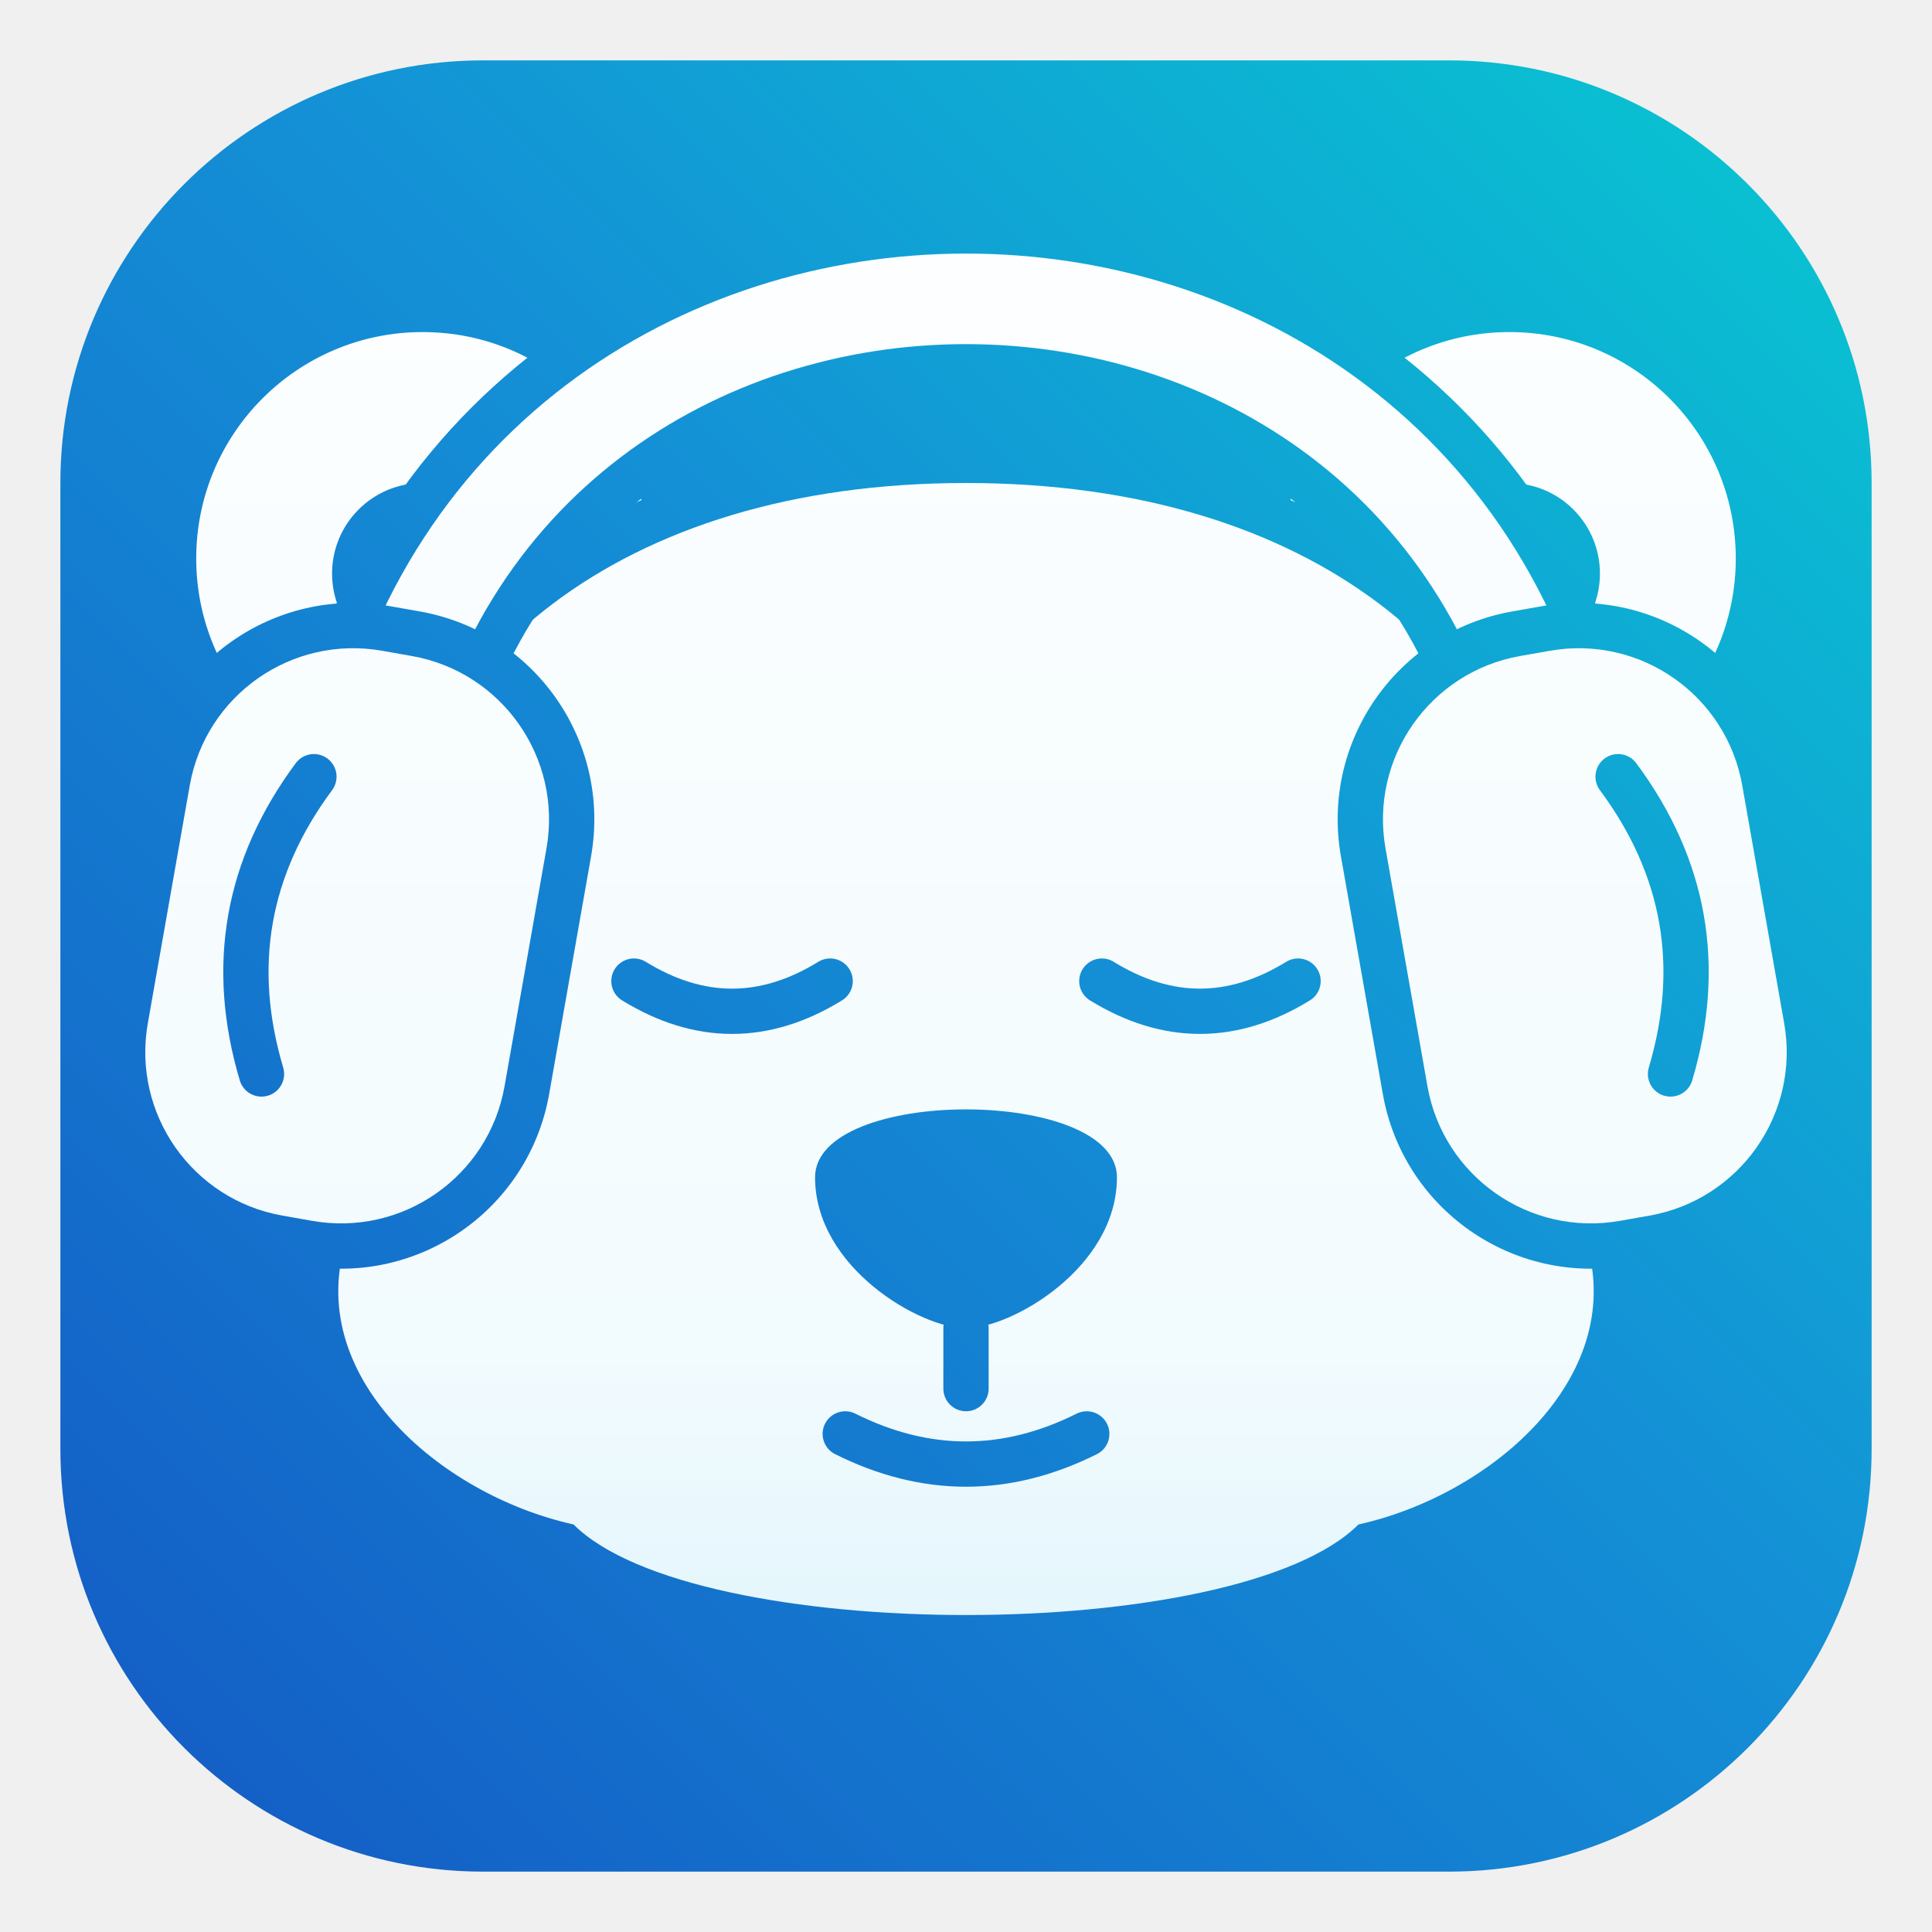
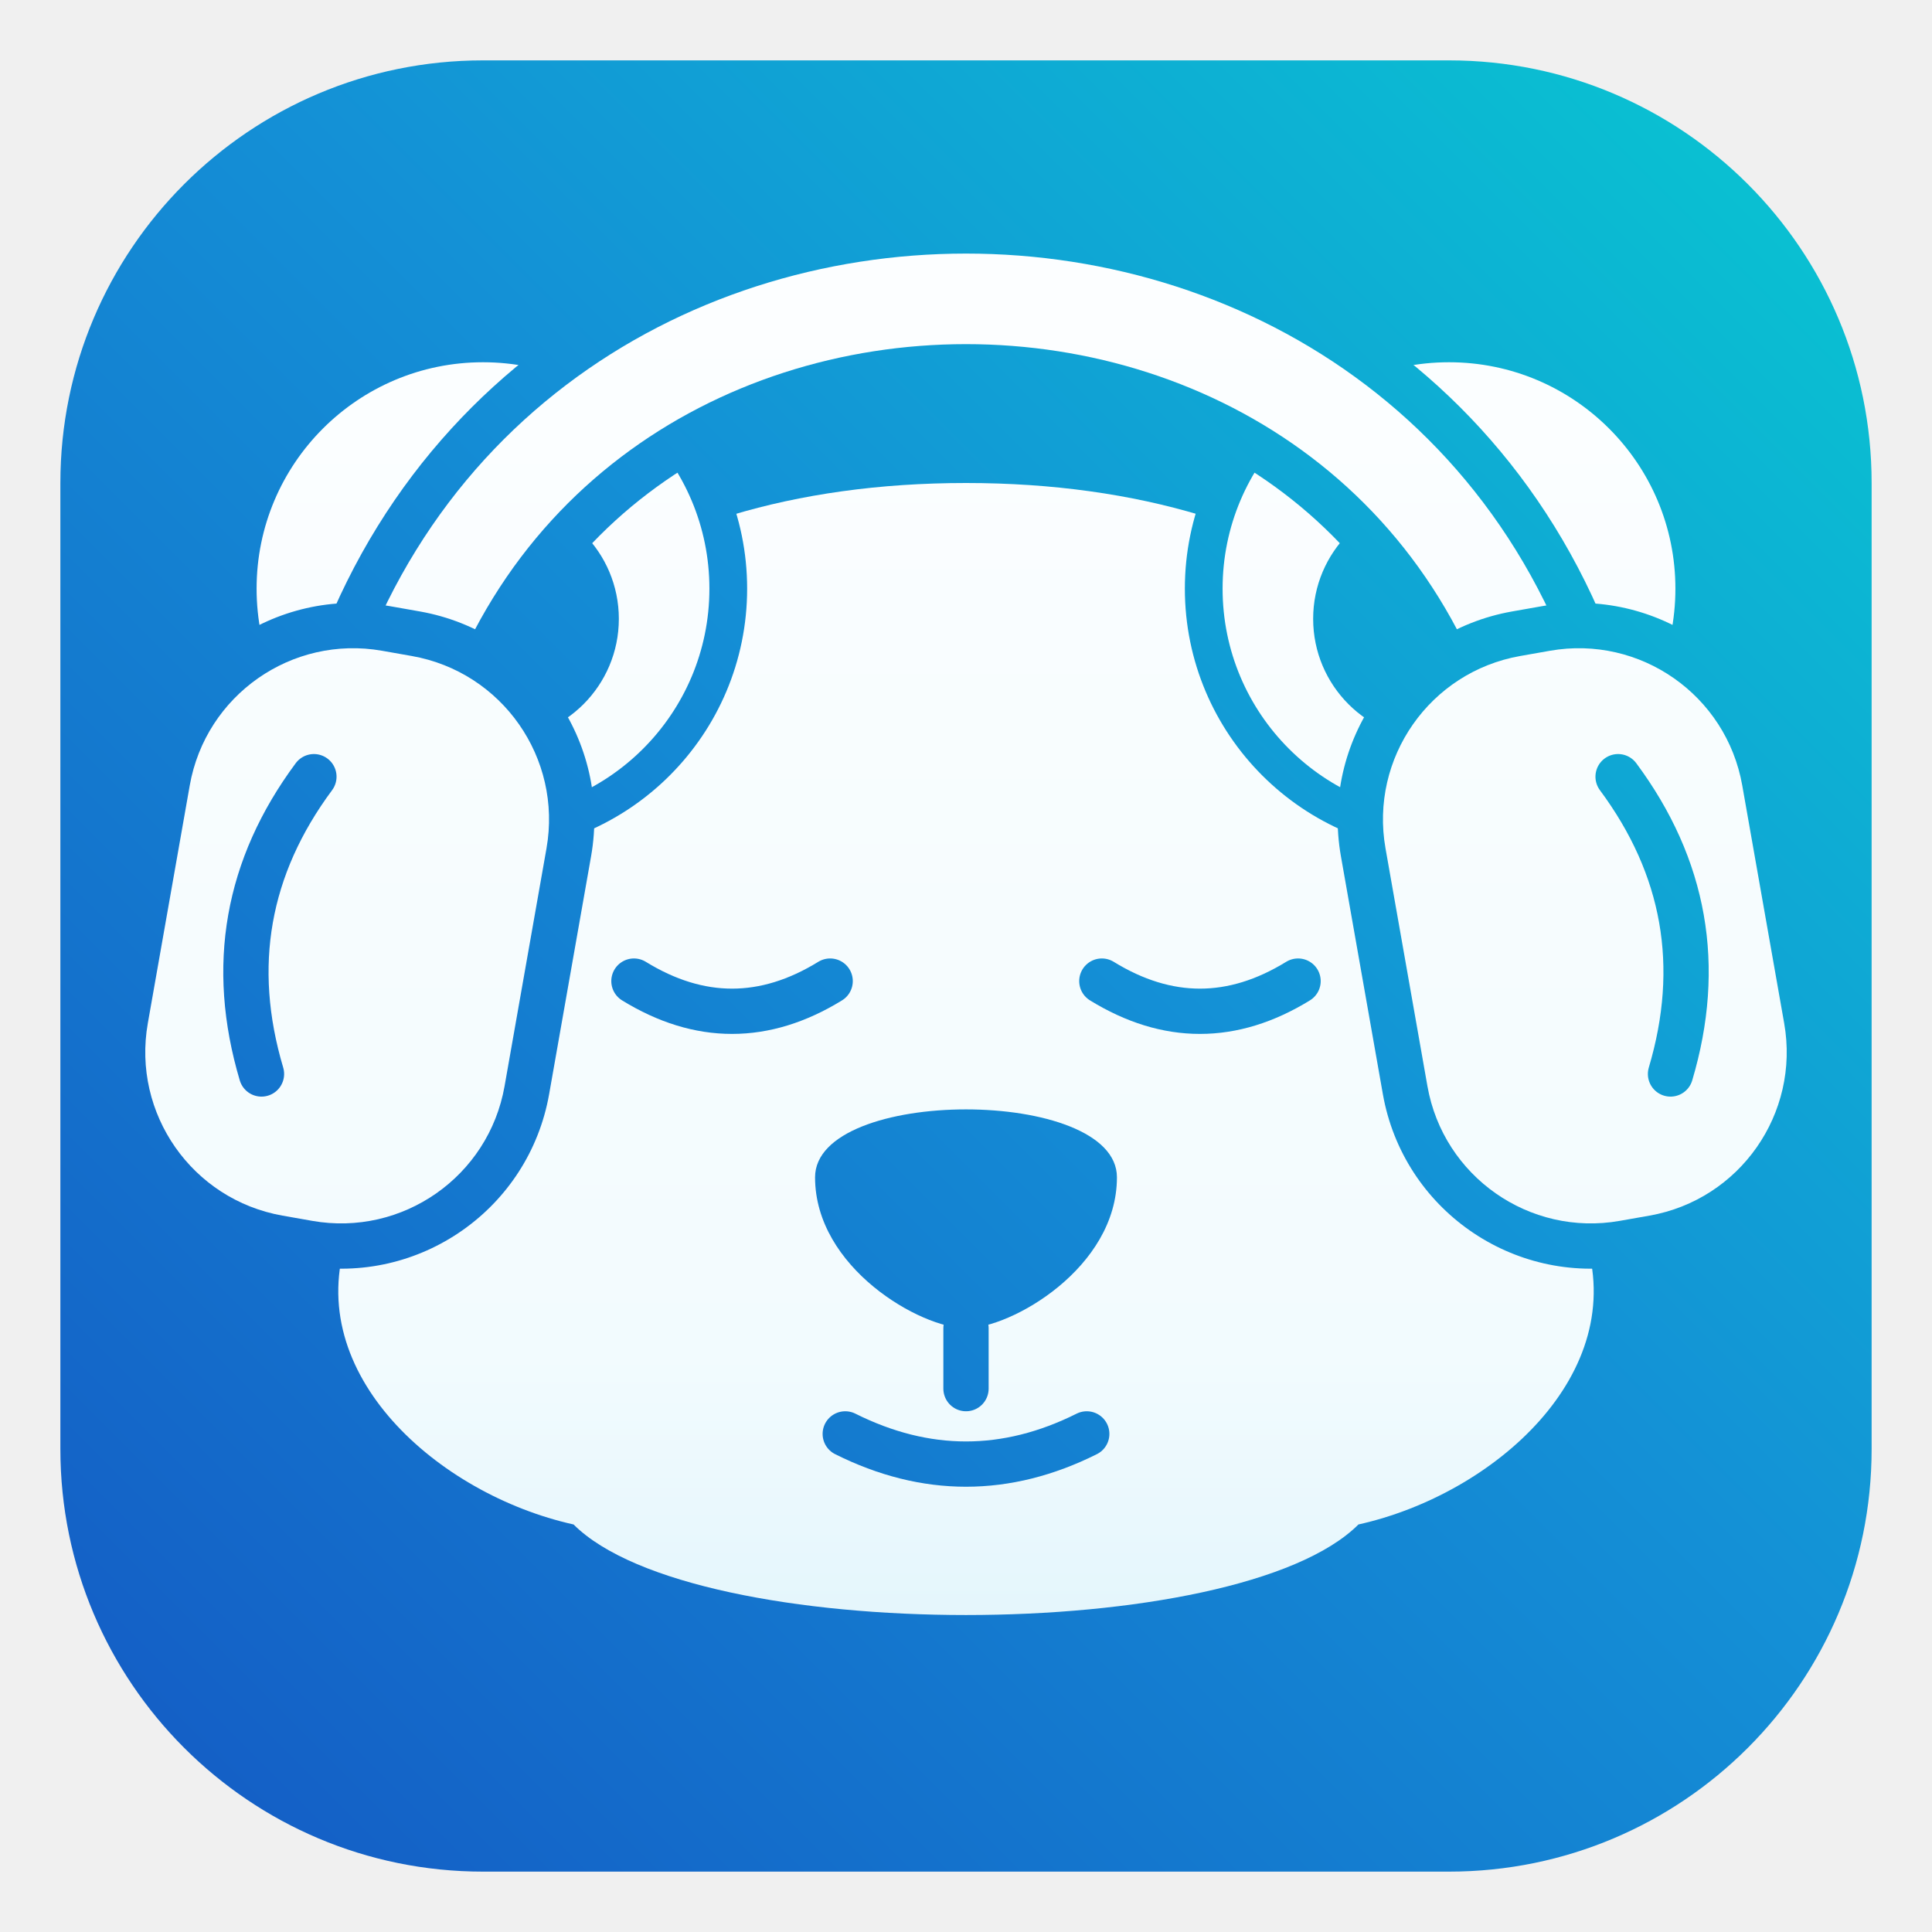
<svg xmlns="http://www.w3.org/2000/svg" viewBox="0 0 128 128">
  <defs>
    <linearGradient id="bg" x1="0" y1="1" x2="1" y2="0">
      <stop offset="0" stop-color="#1459c4" />
      <stop offset=".55" stop-color="#1490d6" />
      <stop offset="1" stop-color="#08c8d1" />
    </linearGradient>
    <linearGradient id="fur" x1="0" y1="0" x2="0" y2="1">
      <stop offset="0" stop-color="#ffffff" />
      <stop offset=".7" stop-color="#f2fbfe" />
      <stop offset="1" stop-color="#d3f0fa" />
    </linearGradient>
    <linearGradient id="hp" x1="0" y1="0" x2="0" y2="1">
      <stop offset="0" stop-color="#d4f3fc" />
      <stop offset="1" stop-color="#9edcf2" />
    </linearGradient>
    <mask id="m" maskUnits="userSpaceOnUse" x="0" y="0" width="128" height="128">
      <g transform="translate(0 7)">
-         <circle cx="28" cy="30" r="15" fill="white" />
-         <circle cx="28" cy="31" r="6" fill="black" />
-         <circle cx="100" cy="30" r="15" fill="white" />
-         <circle cx="100" cy="31" r="6" fill="black" />
        <path d="M64 25 C 87 25, 101 37, 103 53 C 109 59, 111 69, 105 75 C 108 84, 99 92, 90 94 C 82 102, 46 102, 38 94 C 29 92, 20 84, 23 75 C 17 69, 19 59, 25 53 C 27 37, 41 25, 64 25 Z" fill="white" stroke="black" stroke-width="6" />
        <path d="M64 25 C 87 25, 101 37, 103 53 C 109 59, 111 69, 105 75 C 108 84, 99 92, 90 94 C 82 102, 46 102, 38 94 C 29 92, 20 84, 23 75 C 17 69, 19 59, 25 53 C 27 37, 41 25, 64 25 Z" fill="white" />
+         <circle cx="32" cy="32" r="15" fill="white" stroke="black" stroke-width="5" />
+         <circle cx="32" cy="32" r="15" fill="white" />
+         <circle cx="33" cy="34" r="8" fill="black" />
+         <circle cx="96" cy="32" r="15" fill="white" stroke="black" stroke-width="5" />
+         <circle cx="96" cy="32" r="15" fill="white" />
+         <circle cx="95" cy="34" r="8" fill="black" />
        <path d="M54 68 C 54 62, 74 62, 74 68 C 74 74, 67 78, 64 78 C 61 78, 54 74, 54 68 Z" fill="black" transform="translate(0 3)" />
        <path d="M64 81 v4 M56 88 q8 4 16 0 M42 58 q6.5 4 13 0 M73 58 q6.5 4 13 0" fill="none" stroke="black" stroke-width="3" stroke-linecap="round" />
        <path d="M24.7 45.2 C 33 2, 95 2, 103.3 45.2" fill="none" stroke="black" stroke-width="12" stroke-linecap="round" />
        <path d="M24.7 45.2 C 33 2, 95 2, 103.3 45.2" fill="none" stroke="white" stroke-width="6" stroke-linecap="round" />
        <g transform="rotate(10 23 55)">
          <rect x="8" y="33" width="30" height="44" rx="14" fill="black" />
          <rect x="11" y="36" width="24" height="38" rx="11" fill="white" />
          <path d="M19 45 q-5 10 0 20" fill="none" stroke="black" stroke-width="3" stroke-linecap="round" />
        </g>
        <g transform="rotate(-10 105 55)">
          <rect x="90" y="33" width="30" height="44" rx="14" fill="black" />
          <rect x="93" y="36" width="24" height="38" rx="11" fill="white" />
          <path d="M109 45 q5 10 0 20" fill="none" stroke="black" stroke-width="3" stroke-linecap="round" />
        </g>
      </g>
    </mask>
    <mask id="clip">
      <rect x="4" y="4" width="120" height="120" rx="28" fill="white" />
    </mask>
  </defs>
  <rect x="4" y="4" width="120" height="120" rx="28" fill="url(#bg)" />
  <g mask="url(#clip)">
    <rect width="128" height="128" fill="url(#fur)" mask="url(#m)" />
  </g>
</svg>
